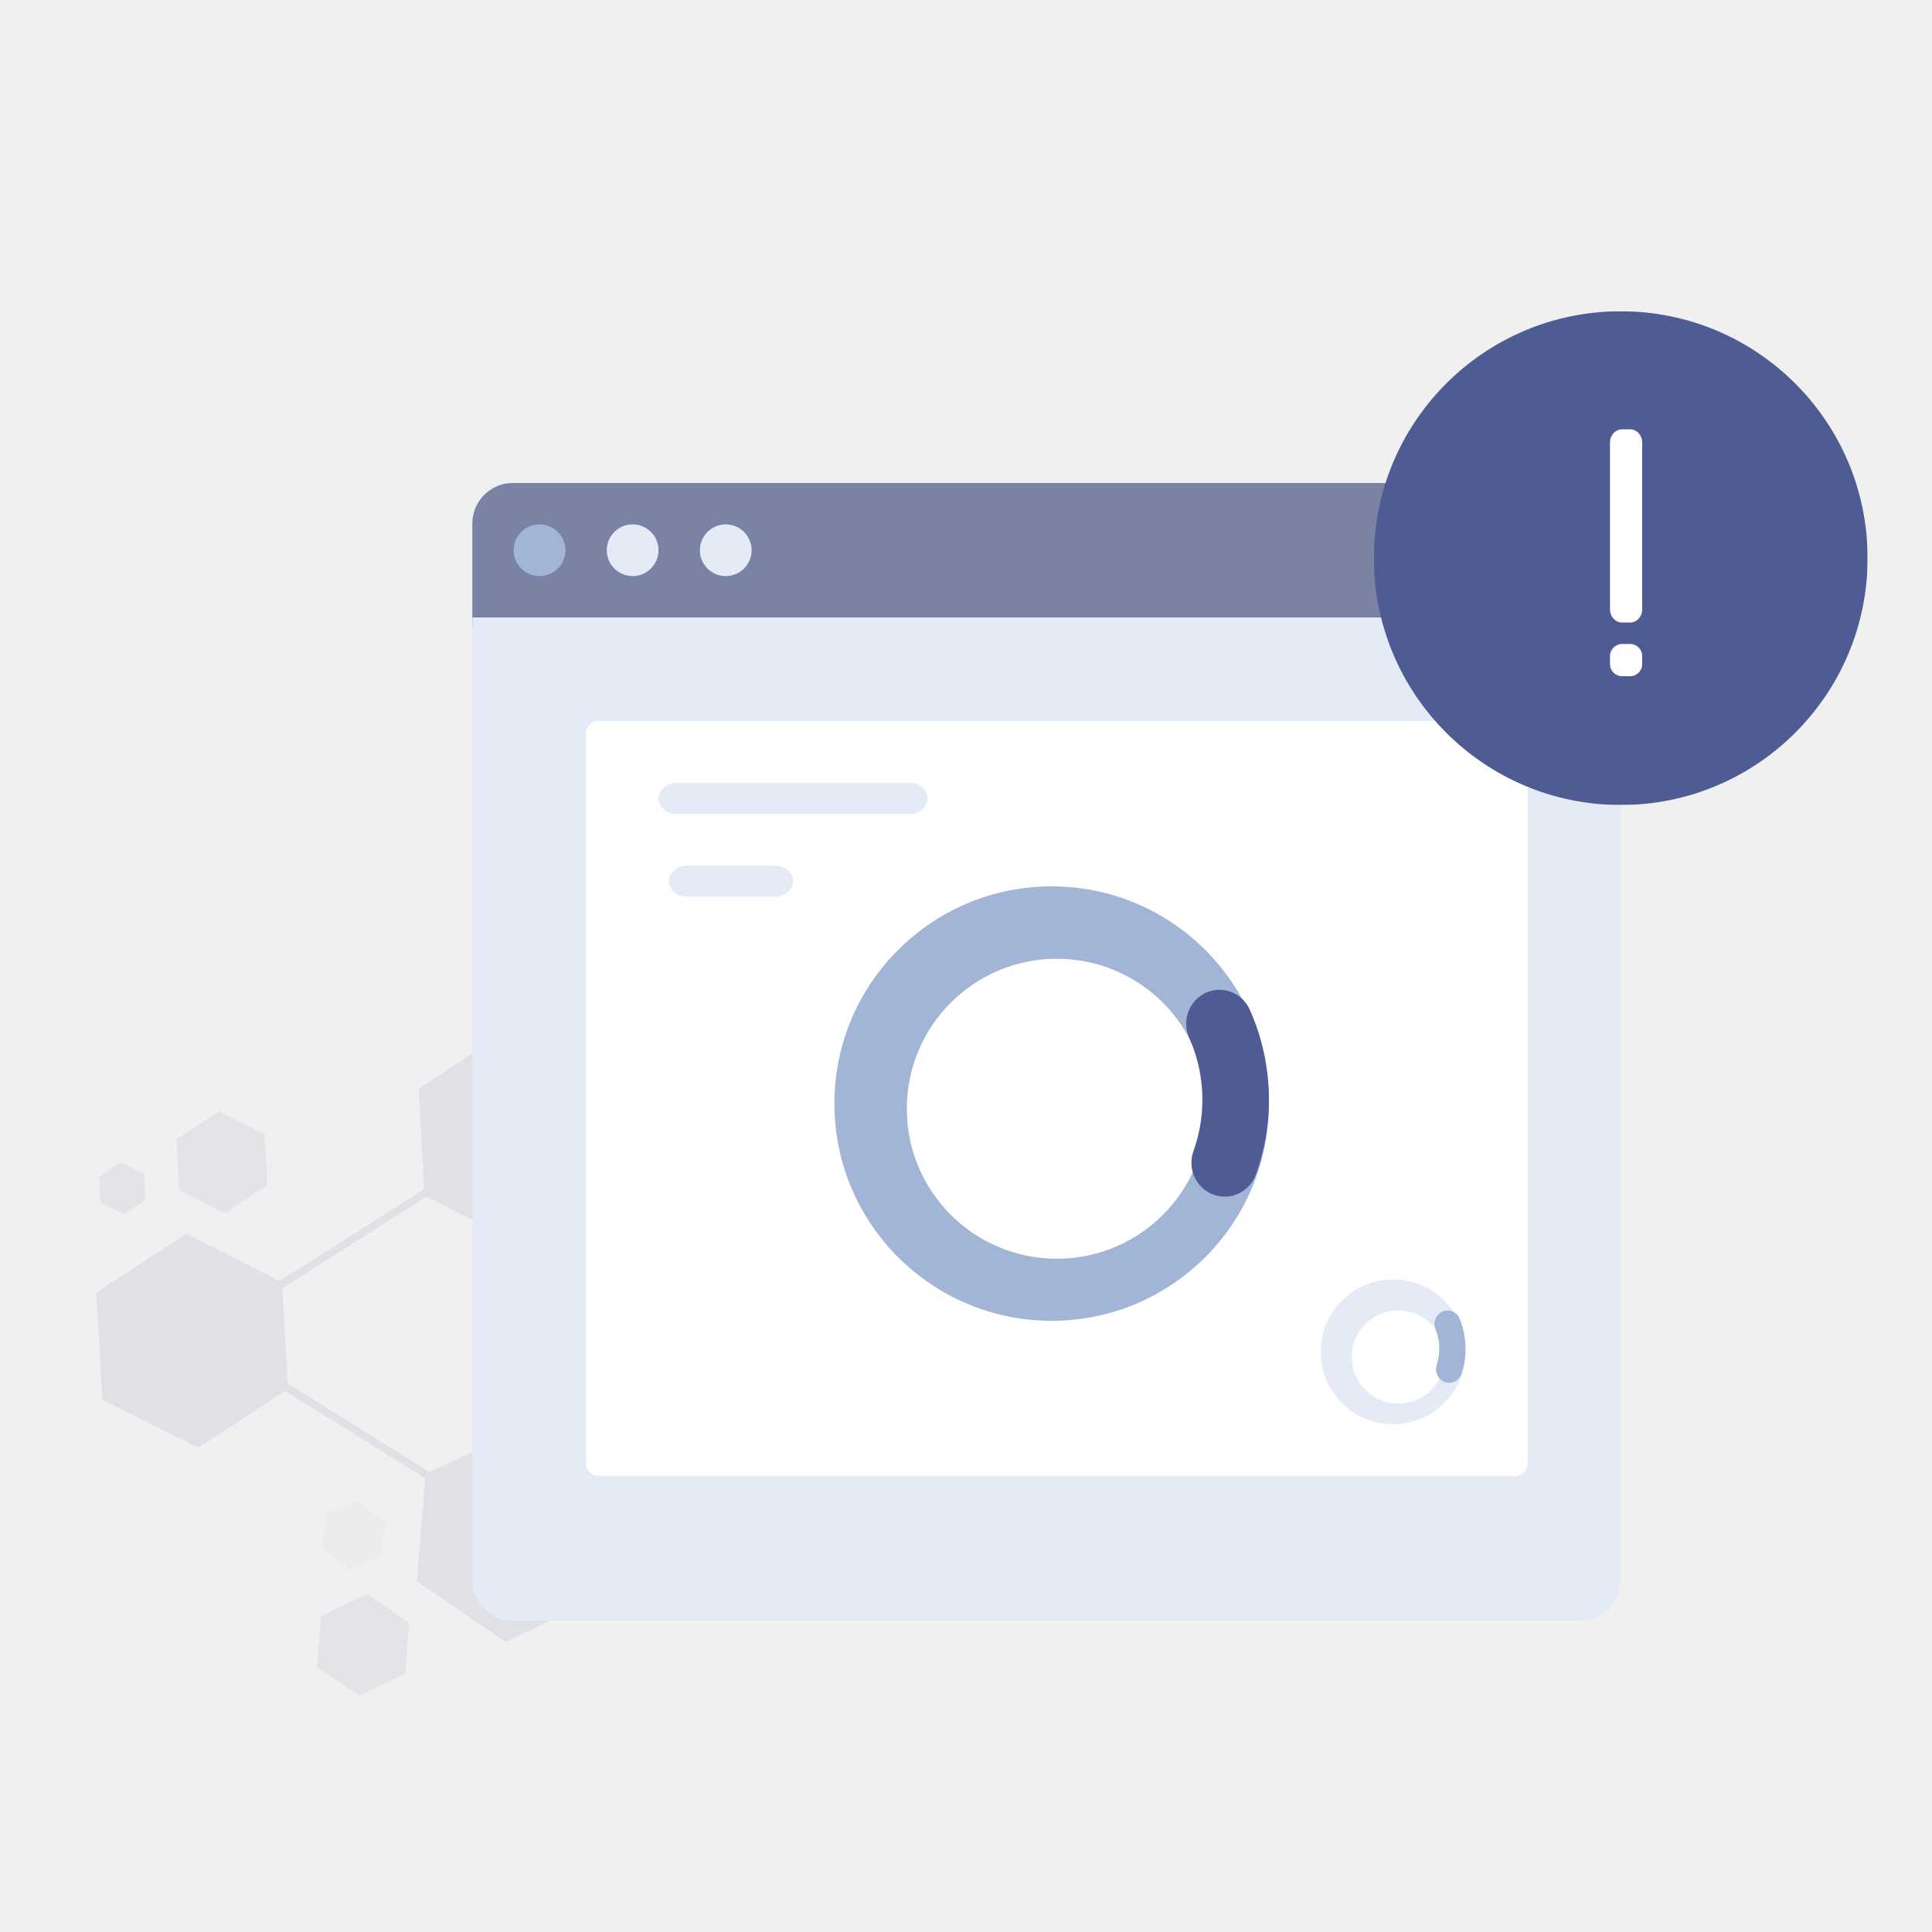
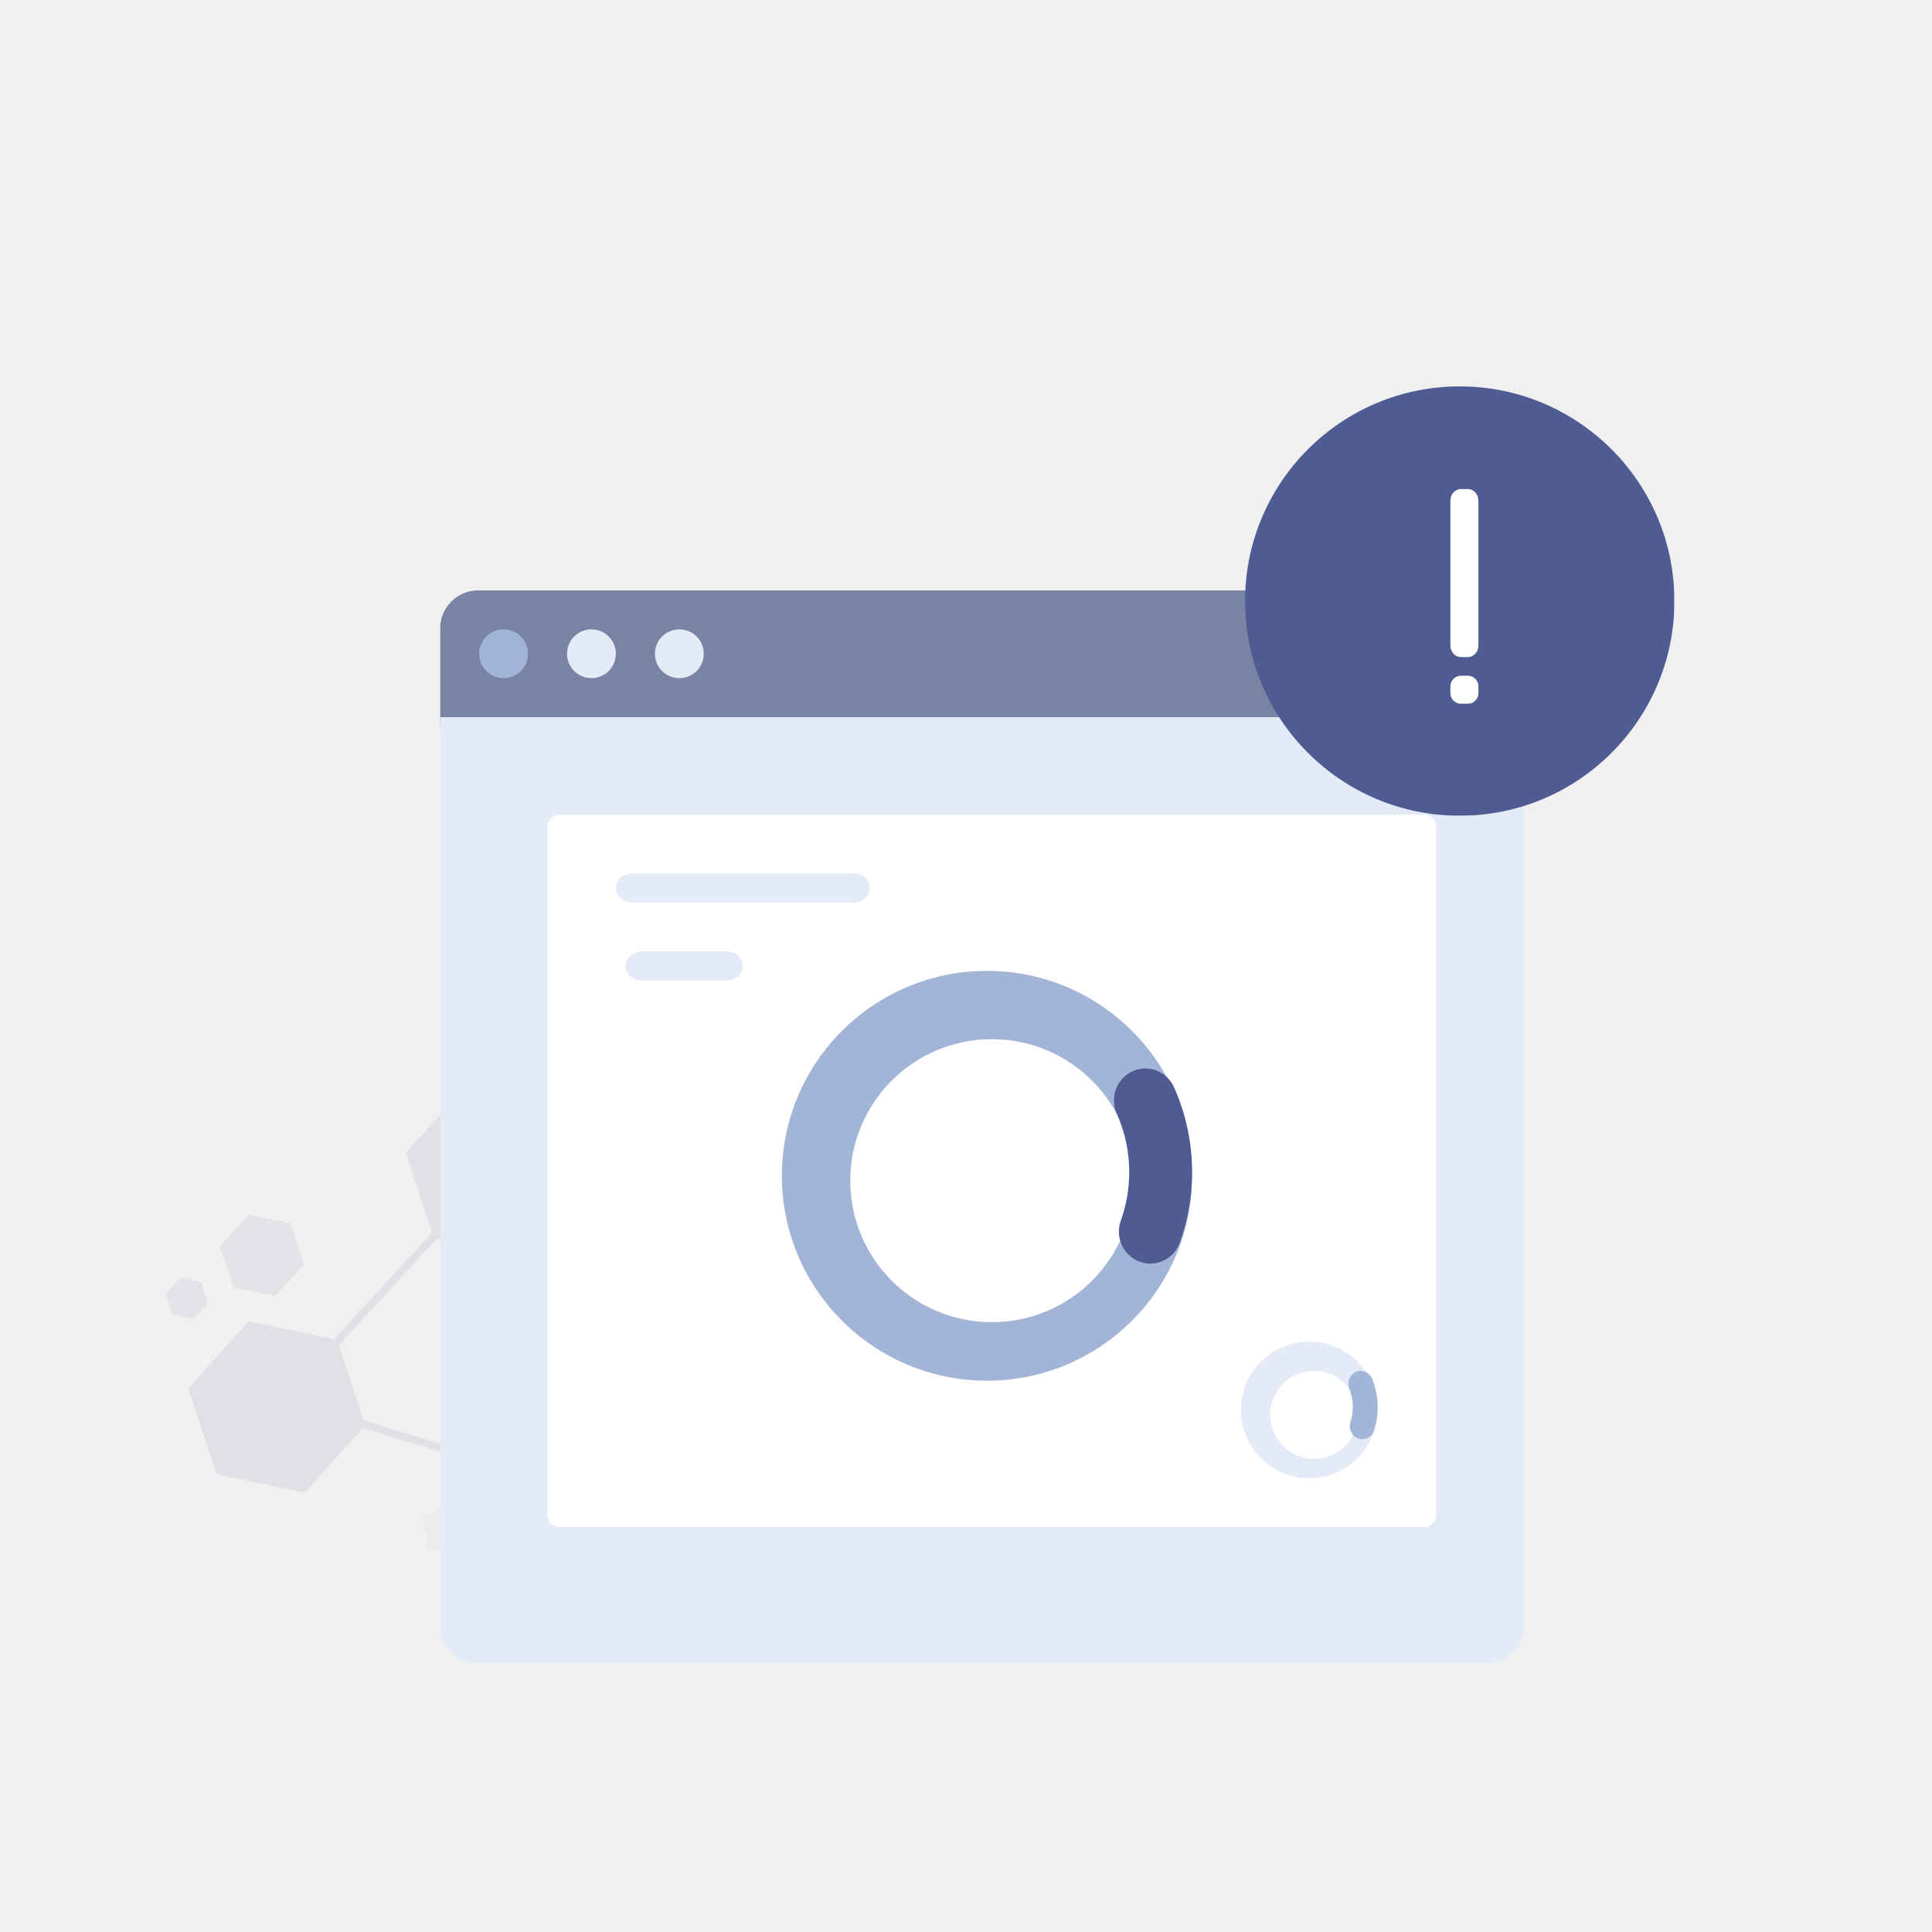
<svg xmlns="http://www.w3.org/2000/svg" xmlns:xlink="http://www.w3.org/1999/xlink" width="180px" height="180px" viewBox="0 0 180 180" version="1.1">
  <defs>
-     <polygon id="path-1" points="0 0 107 0 107 13.491 0 13.491" />
-     <polygon id="path-3" points="0 0 107 0 107 93.473 0 93.473" />
-     <polygon id="path-5" points="0 0 46 0 46 46 0 46" />
+     <polygon id="path-1" points="0 0 101 0 101 12.727 0 12.727" />
+     <polygon id="path-3" points="0 0 101 0 101 88.182 0 88.182" />
+     <polygon id="path-5" points="0 0 40 0 40 40 0 40" />
  </defs>
  <g id="1.通用/空状态/加载失败" stroke="none" stroke-width="1" fill="none" fill-rule="evenodd">
-     <g id="编组" transform="translate(-8, 86)" opacity="0.1">
-       <g id="4.背景组件/灰色版/蜂窝结构" transform="translate(41, 41) scale(-1, 1) translate(-41, -41) ">
-         <g id="编组" transform="translate(17.05664, 9.969727)">
-           <polygon id="Fill-1" fill="#4E5C93" points="9.568 0 0.64 4.501 0.08 14.471 8.449 19.939 17.378 15.438 17.938 5.469" />
-           <polygon id="Fill-2" fill="#4E5C93" points="30.669 23.48 30.109 33.449 38.479 38.918 47.407 34.417 47.967 24.448 47.967 24.447 39.598 18.979" />
-           <polygon id="Fill-3" fill="#4E5C93" points="0 42.747 0.794 52.717 9.843 57.016 18.098 51.345 17.304 41.375 8.255 37.076" />
-           <g opacity="0.783" transform="translate(18.81836, 7.568905)" fill="#4E5C93">
-             <polygon id="Fill-4" points="3.92 44.972 0 47.664 0.377 52.398 4.674 54.438 8.594 51.746 8.217 47.013" />
-             <polygon id="Fill-6" points="17.711 0 13.463 2.14 13.197 6.881 17.178 9.481 21.426 7.341 21.692 2.6" />
-             <polygon id="Fill-8" points="26.859 4.759 24.7 5.847 24.565 8.257 26.589 9.578 28.748 8.49 28.883 6.081" />
-             <polygon id="Fill-10" opacity="0.417" transform="translate(5.163575, 39.49741) rotate(-11) translate(-5.163575, -39.49741) " points="5.34 36.339 2.511 37.764 2.335 40.922 4.988 42.656 7.817 41.231 7.993 38.073" />
-           </g>
-           <line x1="9.049" y1="9.93" x2="39.078" y2="28.988" id="Stroke-12" stroke="#4E5C93" stroke-width="0.713" />
-           <line x1="11.451" y1="45.004" x2="41.641" y2="26.186" id="Stroke-13" stroke="#4E5C93" stroke-width="0.713" />
+     <g id="4.背景组件/灰色版/蜂窝结构" opacity="0.1" transform="translate(38.46631, 129.4776) scale(-1, 1) rotate(15) translate(-38.46631, -129.4776) translate(18.28516, 103.3892)">
+       <g id="编组">
+         <polygon id="Fill-1" fill="#4E5C93" points="8.051 0 0.538 3.788 0.067 12.177 7.11 16.778 14.623 12.991 15.094 4.602" />
+         <polygon id="Fill-2" fill="#4E5C93" points="25.807 19.757 25.336 28.146 32.378 32.748 39.891 28.961 40.362 20.572 40.362 20.571 33.32 15.97" />
+         <polygon id="Fill-3" fill="#4E5C93" points="0 35.97 0.668 44.359 8.282 47.977 15.229 43.205 14.56 34.815 6.946 31.198" />
+         <g opacity="0.783" transform="translate(15.83496, 6.368957)" fill="#4E5C93">
+           <polygon id="Fill-4" points="3.298 37.843 0 40.108 0.317 44.091 3.933 45.808 7.231 43.542 6.914 39.56" />
+           <polygon id="Fill-6" points="14.903 0 11.328 1.801 11.104 5.79 14.455 7.978 18.029 6.177 18.253 2.188" />
+           <polygon id="Fill-8" points="22.601 4.004 20.784 4.92 20.67 6.948 22.373 8.06 24.19 7.144 24.304 5.117" />
+           <polygon id="Fill-10" opacity="0.417" transform="translate(4.344959, 33.23562) rotate(-11) translate(-4.344959, -33.23562) " points="4.493 30.578 2.113 31.777 1.965 34.434 4.197 35.893 6.577 34.694 6.725 32.037" />
        </g>
+         <line x1="7.614" y1="8.355" x2="32.883" y2="24.393" id="Stroke-12" stroke="#4E5C93" stroke-width="0.713" />
+         <line x1="9.636" y1="37.869" x2="35.039" y2="22.034" id="Stroke-13" stroke="#4E5C93" stroke-width="0.713" />
      </g>
    </g>
-     <g id="分组-copy-2" transform="translate(44, 45)">
+     <g id="分组-copy-2" transform="translate(41, 55)">
      <g id="分组">
        <mask id="mask-2" fill="white">
          <use xlink:href="#path-1" />
        </mask>
        <g id="Clip-2" />
-         <path d="M107,13.491 L-9.41498893e-05,13.491 L-9.41498893e-05,3.805 C-9.41498893e-05,1.704 1.686,-4.75591892e-05 3.766,-4.75591892e-05 L103.234,-4.75591892e-05 C105.314,-4.75591892e-05 107,1.704 107,3.805 L107,13.491 Z" id="Fill-1" fill="#7A83A4" mask="url(#mask-2)" />
+         <path d="M101,12.727 L-8.88704562e-05,12.727 L-8.88704562e-05,3.589 C-8.88704562e-05,1.607 1.592,-4.48671599e-05 3.555,-4.48671599e-05 L97.445,-4.48671599e-05 C99.408,-4.48671599e-05 101,1.607 101,3.589 L101,12.727 Z" id="Fill-1" fill="#7A83A4" mask="url(#mask-2)" />
      </g>
-       <g id="分组" transform="translate(0, 12.52727)">
+       <g id="分组" transform="translate(0, 11.81818)">
        <mask id="mask-4" fill="white">
          <use xlink:href="#path-3" />
        </mask>
        <g id="Clip-4" />
-         <path d="M103.234,93.473 L3.766,93.473 C1.686,93.473 -9.41498894e-05,91.786 -9.41498894e-05,89.705 L-9.41498894e-05,0 L107,0 L107,89.705 C107,91.786 105.314,93.473 103.234,93.473" id="Fill-3" fill="#E4EBF7" mask="url(#mask-4)" />
+         <path d="M97.445,88.182 L3.555,88.182 C1.592,88.182 -8.88704563e-05,86.591 -8.88704563e-05,84.628 L-8.88704563e-05,0 L101,0 L101,84.628 C101,86.591 99.408,88.182 97.445,88.182" id="Fill-3" fill="#E4EBF7" mask="url(#mask-4)" />
      </g>
-       <path d="M8.676,6.264 C8.676,7.594 7.597,8.673 6.266,8.673 C4.935,8.673 3.856,7.594 3.856,6.264 C3.856,4.933 4.935,3.855 6.266,3.855 C7.597,3.855 8.676,4.933 8.676,6.264" id="Fill-5" fill="#A3B5D6" />
-       <path d="M17.351,6.264 C17.351,7.594 16.272,8.673 14.941,8.673 C13.61,8.673 12.532,7.594 12.532,6.264 C12.532,4.933 13.61,3.855 14.941,3.855 C16.272,3.855 17.351,4.933 17.351,6.264" id="Fill-7" fill="#E4EBF7" />
-       <path d="M26.027,6.264 C26.027,7.594 24.948,8.673 23.617,8.673 C22.286,8.673 21.207,7.594 21.207,6.264 C21.207,4.933 22.286,3.855 23.617,3.855 C24.948,3.855 26.027,4.933 26.027,6.264" id="Fill-9" fill="#E4EBF7" />
-       <path d="M11.783,92.509 C11.132,92.509 10.604,91.984 10.604,91.336 L10.604,23.337 C10.604,22.689 11.132,22.164 11.783,22.164 L97.145,22.164 C97.796,22.164 98.324,22.689 98.324,23.337 L98.324,91.336 C98.324,91.984 97.796,92.509 97.145,92.509 L11.783,92.509 Z" id="Fill-11" fill="#FFFFFF" />
-       <path d="M40.791,30.836 L18.975,30.836 C18.082,30.836 17.351,30.186 17.351,29.391 C17.351,28.596 18.082,27.945 18.975,27.945 L40.791,27.945 C41.684,27.945 42.414,28.596 42.414,29.391 C42.414,30.186 41.684,30.836 40.791,30.836" id="Fill-1" fill="#E4EBF7" />
-       <path d="M28.23,38.545 L19.968,38.545 C19.055,38.545 18.315,37.898 18.315,37.1 C18.315,36.302 19.055,35.655 19.968,35.655 L28.23,35.655 C29.143,35.655 29.883,36.302 29.883,37.1 C29.883,37.898 29.143,38.545 28.23,38.545" id="Fill-3" fill="#E4EBF7" />
-       <g id="分组-2" transform="translate(33.73874, 37.58182)" fill-rule="nonzero">
-         <path d="M20.243,0 C9.063,0 0,9.06 0,20.236 C0,31.413 9.063,40.473 20.243,40.473 C31.423,40.473 40.486,31.413 40.486,20.236 C40.486,9.06 31.423,0 20.243,0 Z M20.725,6.745 C28.445,6.745 34.703,13.001 34.703,20.718 C34.703,28.435 28.445,34.691 20.725,34.691 C13.006,34.691 6.748,28.435 6.748,20.718 C6.748,13.001 13.006,6.745 20.725,6.745 Z" id="Stroke-5" fill="#A3B5D6" />
-         <path d="M34.586,9.924 C36.144,9.197 37.984,9.895 38.697,11.482 C39.871,14.095 40.486,16.945 40.486,19.877 C40.486,22.278 40.074,24.626 39.276,26.837 C38.686,28.476 36.904,29.316 35.296,28.714 C33.704,28.119 32.88,26.333 33.437,24.707 L33.454,24.658 C34,23.142 34.284,21.531 34.284,19.877 C34.284,17.899 33.879,15.984 33.106,14.223 L33.057,14.113 C32.344,12.526 33.029,10.65 34.586,9.924 Z" id="Stroke-7" fill="#4E5C93" />
+       <path d="M8.189,5.909 C8.189,7.164 7.171,8.182 5.914,8.182 C4.658,8.182 3.64,7.164 3.64,5.909 C3.64,4.654 4.658,3.636 5.914,3.636 C7.171,3.636 8.189,4.654 8.189,5.909" id="Fill-5" fill="#A3B5D6" />
+       <path d="M16.378,5.909 C16.378,7.164 15.36,8.182 14.104,8.182 C12.847,8.182 11.829,7.164 11.829,5.909 C11.829,4.654 12.847,3.636 14.104,3.636 C15.36,3.636 16.378,4.654 16.378,5.909" id="Fill-7" fill="#E4EBF7" />
+       <path d="M24.568,5.909 C24.568,7.164 23.549,8.182 22.293,8.182 C21.036,8.182 20.018,7.164 20.018,5.909 C20.018,4.654 21.036,3.636 22.293,3.636 C23.549,3.636 24.568,4.654 24.568,5.909" id="Fill-9" fill="#E4EBF7" />
+       <path d="M11.122,87.273 C10.507,87.273 10.009,86.777 10.009,86.166 L10.009,22.016 C10.009,21.405 10.507,20.909 11.122,20.909 L91.697,20.909 C92.312,20.909 92.811,21.405 92.811,22.016 L92.811,86.166 C92.811,86.777 92.312,87.273 91.697,87.273 L11.122,87.273 Z" id="Fill-11" fill="#FFFFFF" />
+       <path d="M38.503,29.091 L17.911,29.091 C17.068,29.091 16.378,28.477 16.378,27.727 C16.378,26.977 17.068,26.364 17.911,26.364 L38.503,26.364 C39.346,26.364 40.036,26.977 40.036,27.727 C40.036,28.477 39.346,29.091 38.503,29.091" id="Fill-1" fill="#E4EBF7" />
+       <path d="M26.647,36.364 L18.848,36.364 C17.987,36.364 17.288,35.753 17.288,35 C17.288,34.247 17.987,33.636 18.848,33.636 L26.647,33.636 C27.509,33.636 28.207,34.247 28.207,35 C28.207,35.753 27.509,36.364 26.647,36.364" id="Fill-3" fill="#E4EBF7" />
+       <g id="分组-2" transform="translate(31.84685, 35.45455)" fill-rule="nonzero">
+         <path d="M19.108,0 C8.555,0 0,8.547 0,19.091 C0,29.635 8.555,38.182 19.108,38.182 C29.661,38.182 38.216,29.635 38.216,19.091 C38.216,8.547 29.661,0 19.108,0 Z M19.563,6.364 C26.85,6.364 32.757,12.265 32.757,19.545 C32.757,26.826 26.85,32.727 19.563,32.727 C12.276,32.727 6.369,26.826 6.369,19.545 C6.369,12.265 12.276,6.364 19.563,6.364 Z" id="Stroke-5" fill="#A3B5D6" />
+         <path d="M32.647,9.362 C34.117,8.677 35.854,9.335 36.527,10.832 C37.635,13.297 38.216,15.986 38.216,18.752 C38.216,21.017 37.826,23.232 37.074,25.318 C36.516,26.864 34.834,27.657 33.317,27.089 C31.814,26.527 31.036,24.842 31.562,23.309 L31.578,23.262 C32.094,21.832 32.361,20.312 32.361,18.752 C32.361,16.886 31.979,15.08 31.249,13.418 L31.203,13.314 C30.53,11.817 31.177,10.048 32.647,9.362 Z" id="Stroke-7" fill="#4E5C93" />
      </g>
-       <g id="分组-3" transform="translate(79.04505, 74.2)" fill-rule="nonzero">
-         <path d="M6.748,0 C3.017,0 0,3.024 0,6.746 C0,10.467 3.017,13.491 6.748,13.491 C10.479,13.491 13.495,10.467 13.495,6.746 C13.495,3.024 10.479,0 6.748,0 Z M7.23,2.891 C9.621,2.891 11.568,4.828 11.568,7.227 C11.568,9.626 9.621,11.564 7.23,11.564 C4.838,11.564 2.892,9.626 2.892,7.227 C2.892,4.828 4.838,2.891 7.23,2.891 Z" id="Stroke-9" fill="#E4EBF7" />
-         <path d="M11.345,2.995 C11.966,2.716 12.685,3.017 12.951,3.666 C13.309,4.537 13.495,5.485 13.495,6.459 C13.495,7.256 13.37,8.037 13.128,8.773 C12.908,9.441 12.212,9.796 11.574,9.567 C10.946,9.341 10.607,8.634 10.804,7.976 L10.815,7.942 C10.969,7.472 11.049,6.973 11.049,6.459 C11.049,5.832 10.93,5.227 10.703,4.674 C10.437,4.025 10.724,3.273 11.345,2.995 Z" id="Stroke-11" fill="#A3B5D6" />
+       <g id="分组-3" transform="translate(74.61261, 70)" fill-rule="nonzero">
+         <path d="M6.369,0 C2.848,0 0,2.853 0,6.364 C0,9.875 2.848,12.727 6.369,12.727 C9.891,12.727 12.739,9.875 12.739,6.364 C12.739,2.853 9.891,0 6.369,0 Z M6.824,2.727 C9.082,2.727 10.919,4.555 10.919,6.818 C10.919,9.082 9.082,10.909 6.824,10.909 C4.567,10.909 2.73,9.082 2.73,6.818 C2.73,4.555 4.567,2.727 6.824,2.727 Z" id="Stroke-9" fill="#E4EBF7" />
+         <path d="M10.709,2.825 C11.295,2.563 11.974,2.846 12.225,3.458 C12.562,4.28 12.739,5.174 12.739,6.093 C12.739,6.846 12.62,7.582 12.392,8.277 C12.184,8.907 11.528,9.242 10.925,9.025 C10.332,8.812 10.012,8.146 10.198,7.525 L10.208,7.492 C10.354,7.049 10.43,6.578 10.43,6.093 C10.43,5.502 10.317,4.931 10.103,4.409 C9.851,3.797 10.123,3.088 10.709,2.825 Z" id="Stroke-11" fill="#A3B5D6" />
      </g>
    </g>
-     <g id="分组" transform="translate(128, 29)">
+     <g id="分组" transform="translate(116, 36)">
      <g>
        <mask id="mask-6" fill="white">
          <use xlink:href="#path-5" />
        </mask>
        <g id="Clip-2" />
-         <path d="M23,-5.13392843e-06 C10.297,-5.13392843e-06 0,10.297 0,23 C0,35.703 10.297,46 23,46 C35.703,46 46,35.703 46,23 C46,10.297 35.703,-5.13392843e-06 23,-5.13392843e-06" id="Fill-1" fill="#4E5C93" mask="url(#mask-6)" />
+         <path d="M20,-4.46428609e-06 C8.954,-4.46428609e-06 0,8.954 0,20 C0,31.046 8.954,40 20,40 C31.046,40 40,31.046 40,20 C40,8.954 31.046,-4.46428609e-06 20,-4.46428609e-06" id="Fill-1" fill="#4E5C93" mask="url(#mask-6)" />
      </g>
-       <path d="M23.875,29 L23.125,29 C22.504,29 22,28.451 22,27.773 L22,12.227 C22,11.549 22.504,11 23.125,11 L23.875,11 C24.496,11 25,11.549 25,12.227 L25,27.773 C25,28.451 24.496,29 23.875,29" id="Fill-3" fill="#FFFFFF" />
-       <path d="M23.875,34 L23.125,34 C22.504,34 22,33.496 22,32.875 L22,32.125 C22,31.504 22.504,31 23.125,31 L23.875,31 C24.496,31 25,31.504 25,32.125 L25,32.875 C25,33.496 24.496,34 23.875,34" id="Fill-5" fill="#FFFFFF" />
+       <path d="M20.761,25.217 L20.109,25.217 C19.568,25.217 19.13,24.74 19.13,24.15 L19.13,10.632 C19.13,10.043 19.568,9.565 20.109,9.565 L20.761,9.565 C21.301,9.565 21.739,10.043 21.739,10.632 L21.739,24.15 C21.739,24.74 21.301,25.217 20.761,25.217" id="Fill-3" fill="#FFFFFF" />
+       <path d="M20.761,29.565 L20.109,29.565 C19.568,29.565 19.13,29.127 19.13,28.587 L19.13,27.935 C19.13,27.395 19.568,26.957 20.109,26.957 L20.761,26.957 C21.301,26.957 21.739,27.395 21.739,27.935 L21.739,28.587 C21.739,29.127 21.301,29.565 20.761,29.565" id="Fill-5" fill="#FFFFFF" />
    </g>
  </g>
</svg>
